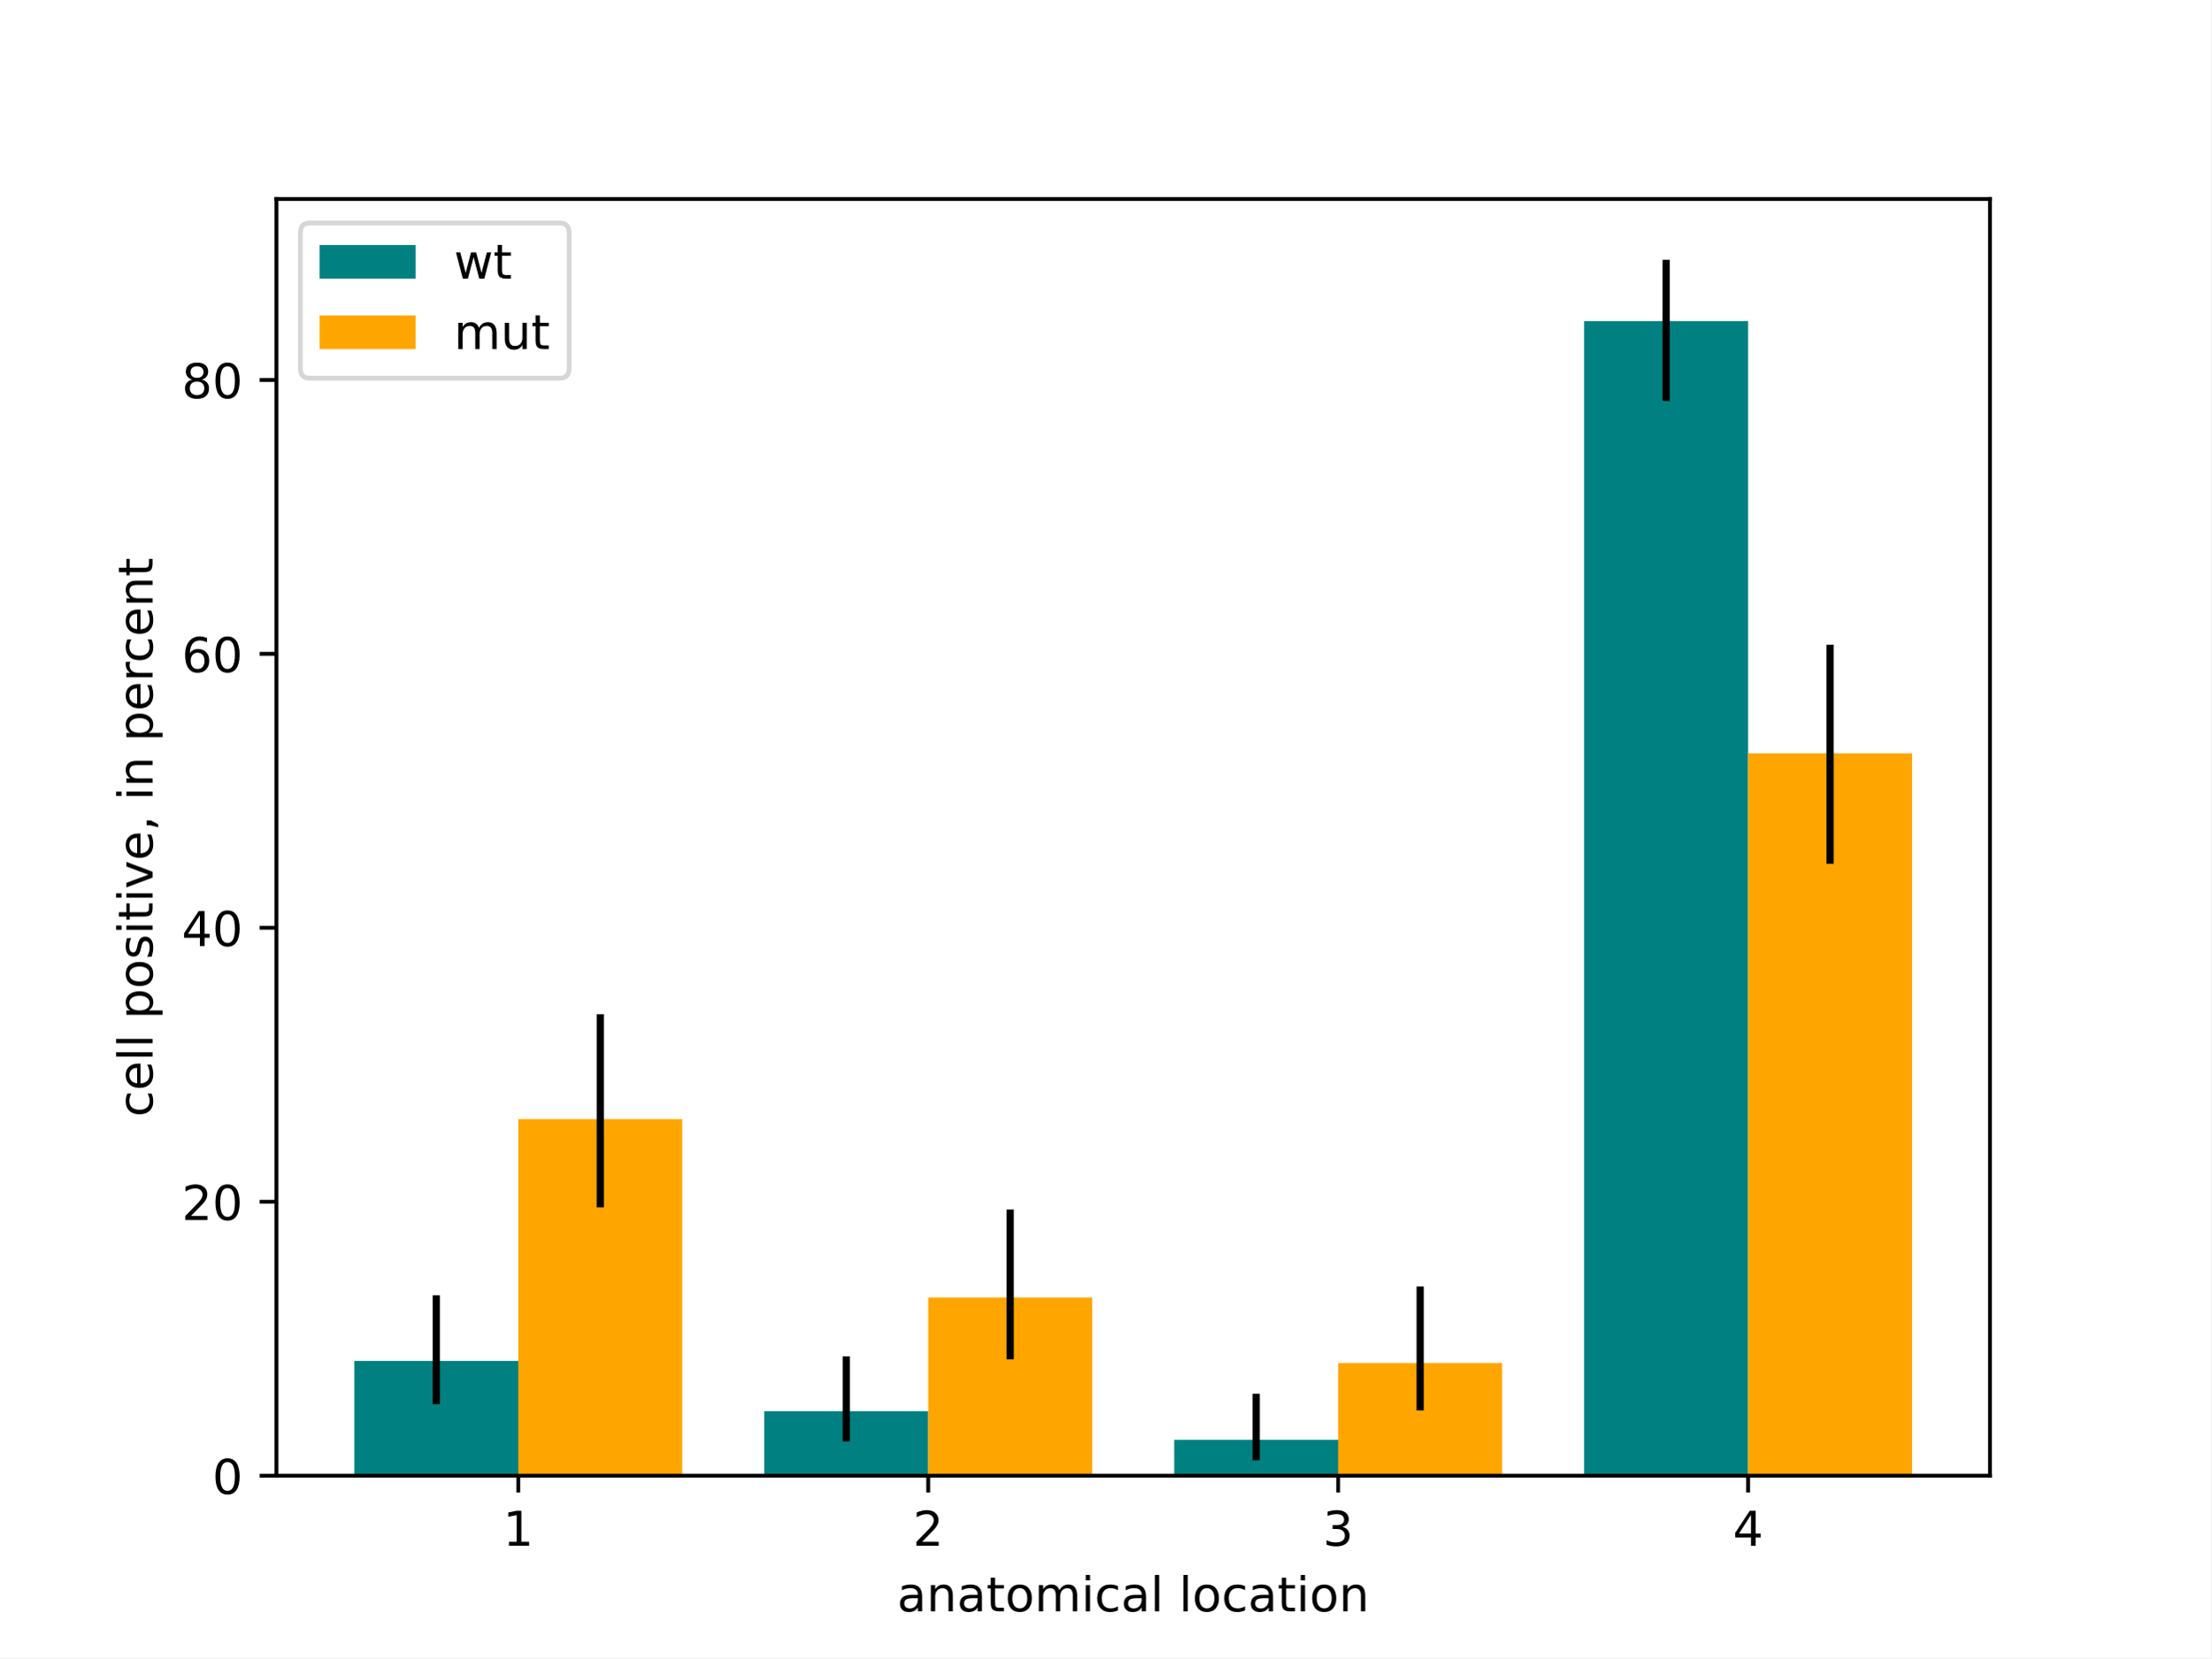
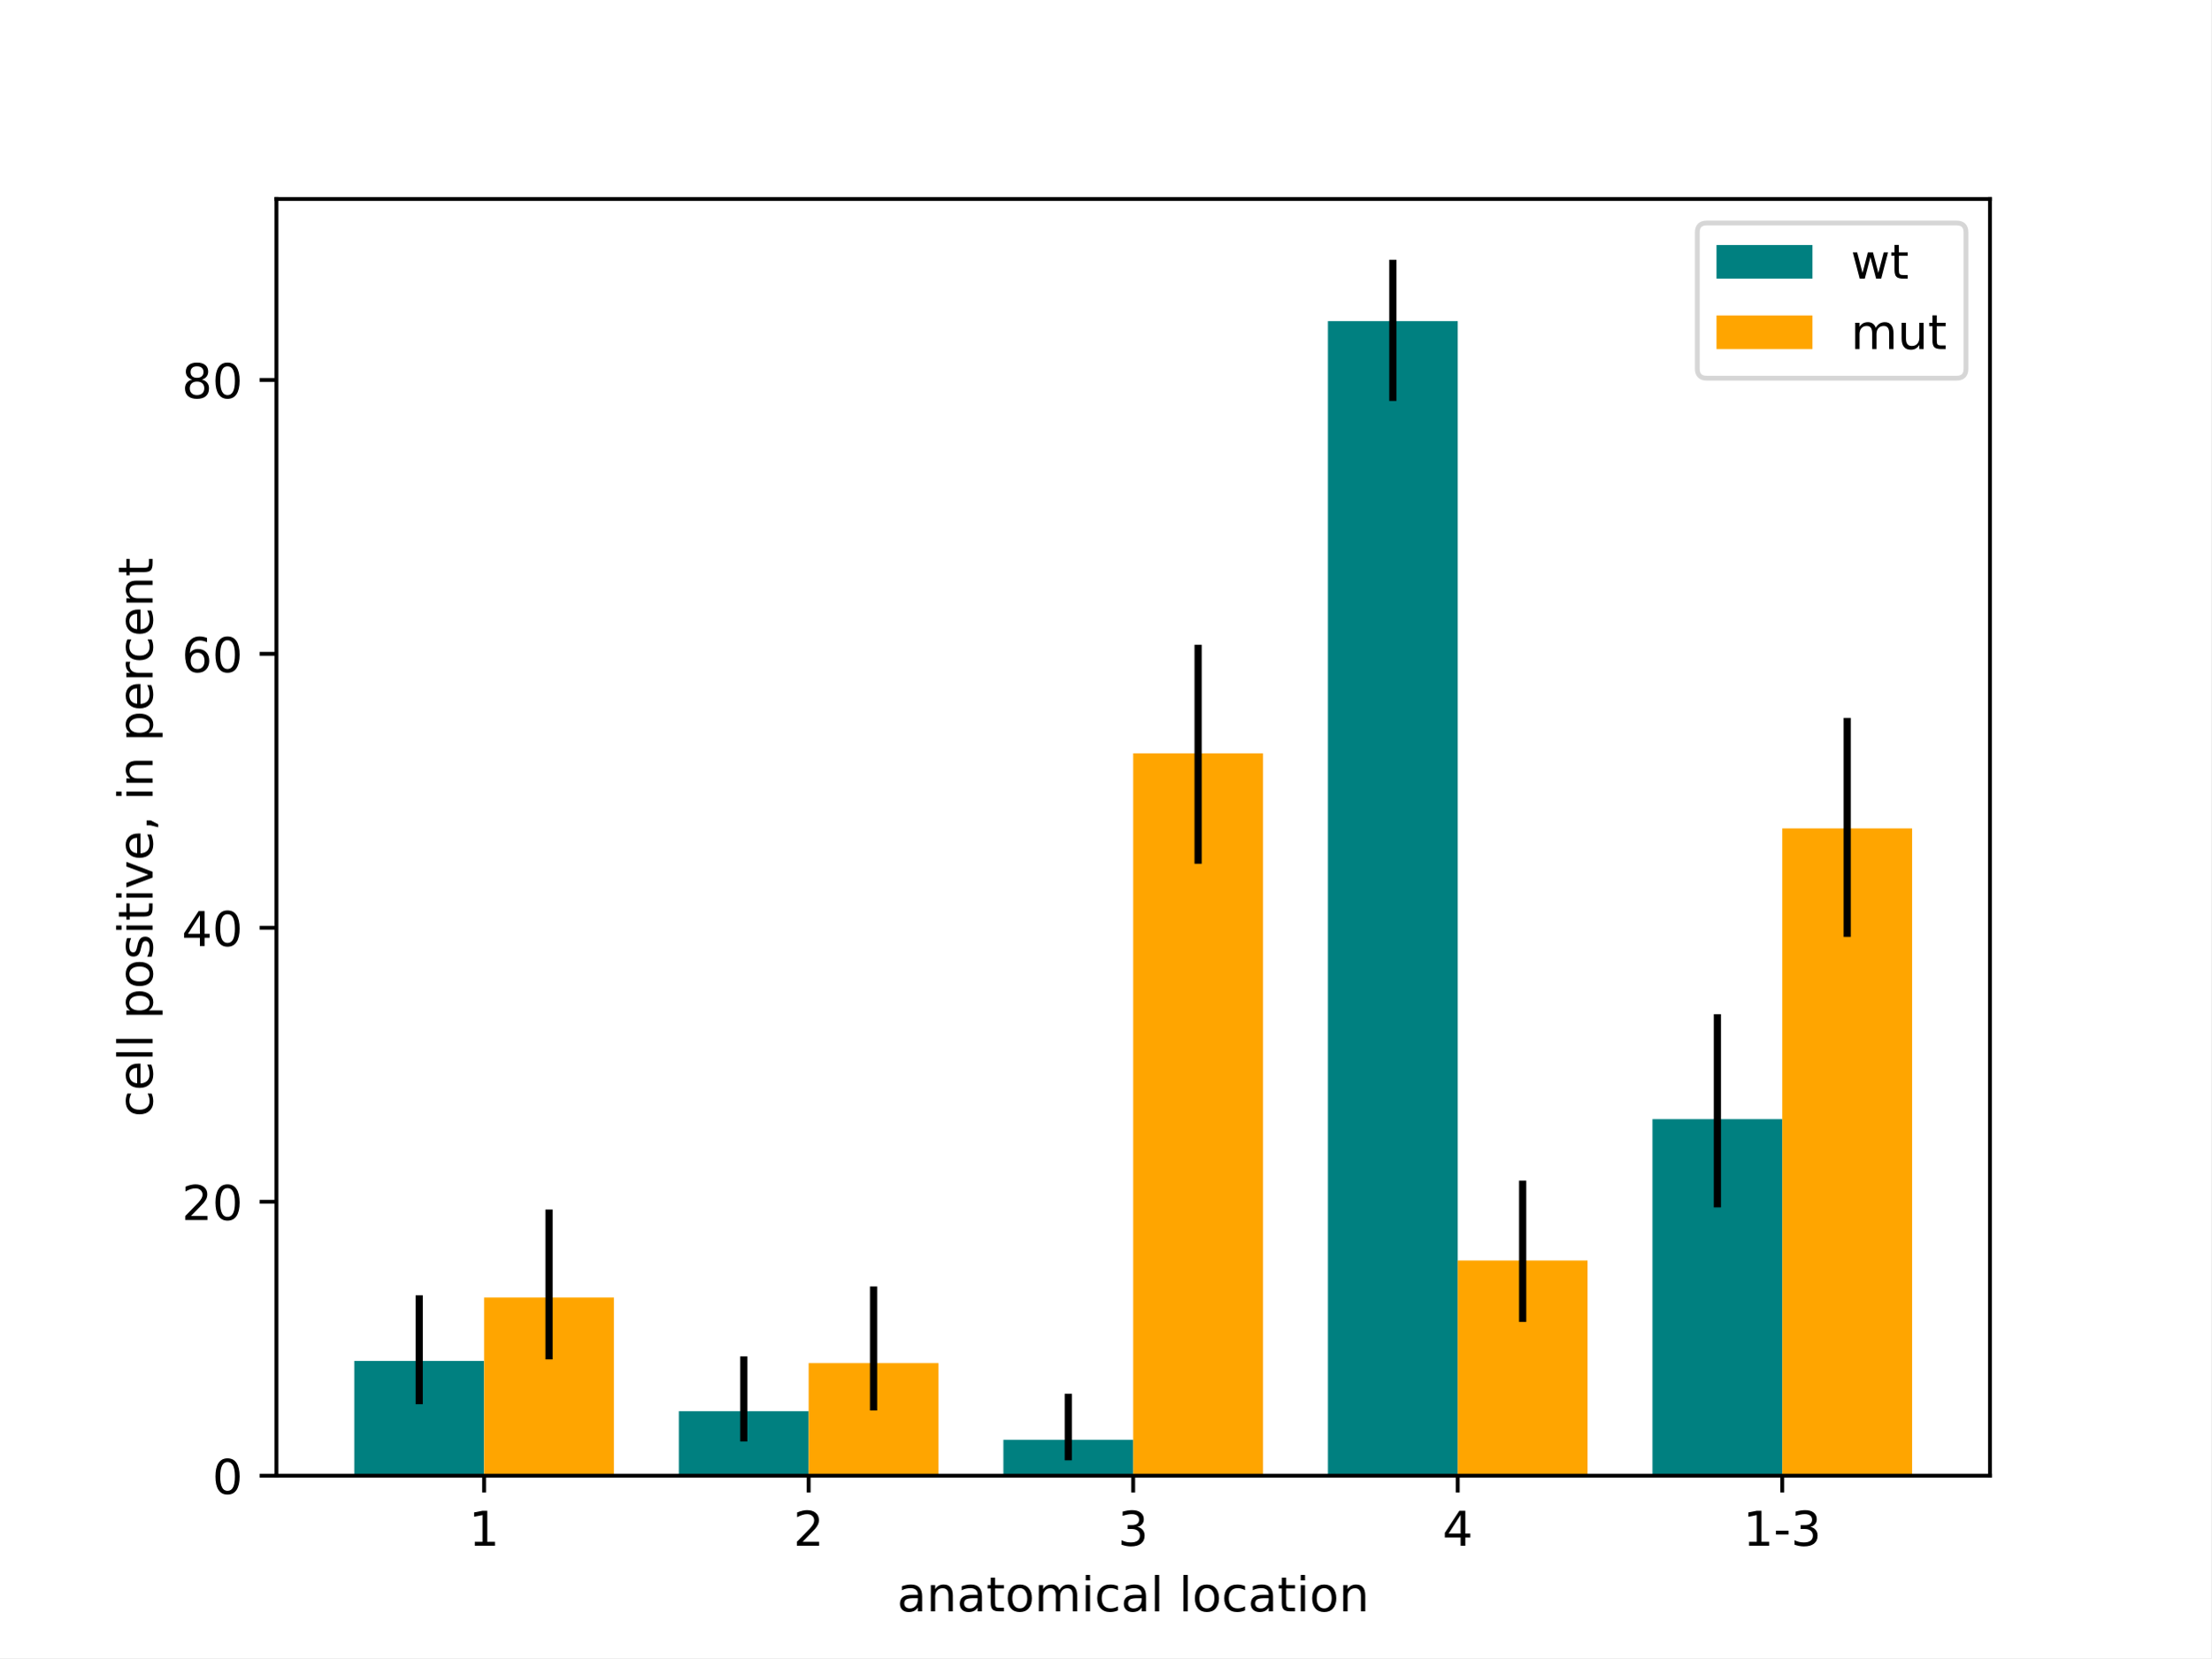
<svg xmlns="http://www.w3.org/2000/svg" xmlns:xlink="http://www.w3.org/1999/xlink" width="460.8pt" height="345.6pt" viewBox="0 0 460.8 345.6" version="1.1">
  <defs>
    <style type="text/css">*{stroke-linejoin: round; stroke-linecap: butt}</style>
  </defs>
  <g id="figure_1">
    <g id="patch_1">
      <path d="M 0 345.6  L 460.8 345.6  L 460.8 0  L 0 0  z " style="fill: #ffffff" />
    </g>
    <g id="axes_1">
      <g id="patch_2">
        <path d="M 57.6 307.584  L 414.72 307.584  L 414.72 41.472  L 57.6 41.472  z " style="fill: #ffffff" />
      </g>
      <g id="patch_3">
-         <path d="M 73.833 307.584  L 108.007 307.584  L 108.007 283.659  L 73.833 283.659  z " clip-path="url(#p4b39241d95)" style="fill: #008080" />
+         <path d="M 73.833 307.584  L 100.887 307.584  L 100.887 283.659  L 73.833 283.659  z " clip-path="url(#p12e2276010)" style="fill: #008080" />
      </g>
      <g id="patch_4">
-         <path d="M 159.268 307.584  L 193.442 307.584  L 193.442 294.137  L 159.268 294.137  z " clip-path="url(#p4b39241d95)" style="fill: #008080" />
+         <path d="M 141.469 307.584  L 168.524 307.584  L 168.524 294.137  L 141.469 294.137  z " clip-path="url(#p12e2276010)" style="fill: #008080" />
      </g>
      <g id="patch_5">
-         <path d="M 244.704 307.584  L 278.878 307.584  L 278.878 300.104  L 244.704 300.104  z " clip-path="url(#p4b39241d95)" style="fill: #008080" />
+         <path d="M 209.105 307.584  L 236.16 307.584  L 236.16 300.104  L 209.105 300.104  z " clip-path="url(#p12e2276010)" style="fill: #008080" />
      </g>
      <g id="patch_6">
-         <path d="M 330.139 307.584  L 364.313 307.584  L 364.313 66.937  L 330.139 66.937  z " clip-path="url(#p4b39241d95)" style="fill: #008080" />
+         <path d="M 276.742 307.584  L 303.796 307.584  L 303.796 66.937  L 276.742 66.937  z " clip-path="url(#p12e2276010)" style="fill: #008080" />
      </g>
      <g id="patch_7">
-         <path d="M 108.007 307.584  L 142.181 307.584  L 142.181 233.269  L 108.007 233.269  z " clip-path="url(#p4b39241d95)" style="fill: #ffa500" />
+         <path d="M 344.378 307.584  L 371.433 307.584  L 371.433 233.269  L 344.378 233.269  z " clip-path="url(#p12e2276010)" style="fill: #008080" />
      </g>
      <g id="patch_8">
-         <path d="M 193.442 307.584  L 227.616 307.584  L 227.616 270.441  L 193.442 270.441  z " clip-path="url(#p4b39241d95)" style="fill: #ffa500" />
+         <path d="M 100.887 307.584  L 127.942 307.584  L 127.942 270.441  L 100.887 270.441  z " clip-path="url(#p12e2276010)" style="fill: #ffa500" />
      </g>
      <g id="patch_9">
-         <path d="M 278.878 307.584  L 313.052 307.584  L 313.052 284.116  L 278.878 284.116  z " clip-path="url(#p4b39241d95)" style="fill: #ffa500" />
+         <path d="M 168.524 307.584  L 195.578 307.584  L 195.578 284.116  L 168.524 284.116  z " clip-path="url(#p12e2276010)" style="fill: #ffa500" />
      </g>
      <g id="patch_10">
-         <path d="M 364.313 307.584  L 398.487 307.584  L 398.487 157.012  L 364.313 157.012  z " clip-path="url(#p4b39241d95)" style="fill: #ffa500" />
+         <path d="M 236.16 307.584  L 263.215 307.584  L 263.215 157.012  L 236.16 157.012  z " clip-path="url(#p12e2276010)" style="fill: #ffa500" />
+       </g>
+       <g id="patch_11">
+         <path d="M 303.796 307.584  L 330.851 307.584  L 330.851 262.732  L 303.796 262.732  z " clip-path="url(#p12e2276010)" style="fill: #ffa500" />
+       </g>
+       <g id="patch_12">
+         <path d="M 371.433 307.584  L 398.487 307.584  L 398.487 172.657  L 371.433 172.657  z " clip-path="url(#p12e2276010)" style="fill: #ffa500" />
      </g>
      <g id="matplotlib.axis_1">
        <g id="xtick_1">
          <g id="line2d_1">
            <defs>
-               <path id="m1e99121035" d="M 0 0  L 0 3.5  " style="stroke: #000000; stroke-width: 0.8" />
-             </defs>
-             <g>
-               <use xlink:href="#m1e99121035" x="108.007" y="307.584" style="stroke: #000000; stroke-width: 0.8" />
+               <path id="m46bd3d4e62" d="M 0 0  L 0 3.5  " style="stroke: #000000; stroke-width: 0.8" />
+             </defs>
+             <g>
+               <use xlink:href="#m46bd3d4e62" x="100.887" y="307.584" style="stroke: #000000; stroke-width: 0.8" />
            </g>
          </g>
          <g id="text_1">
-             <g transform="translate(104.8256 322.1824)scale(0.1 -0.1)">
+             <g transform="translate(97.70602 322.1824)scale(0.1 -0.1)">
              <defs>
                <path id="DejaVuSans-31" d="M 794 531  L 1825 531  L 1825 4091  L 703 3866  L 703 4441  L 1819 4666  L 2450 4666  L 2450 531  L 3481 531  L 3481 0  L 794 0  L 794 531  z " transform="scale(0.015625)" />
              </defs>
              <use xlink:href="#DejaVuSans-31" />
            </g>
          </g>
        </g>
        <g id="xtick_2">
          <g id="line2d_2">
            <g>
-               <use xlink:href="#m1e99121035" x="193.442" y="307.584" style="stroke: #000000; stroke-width: 0.8" />
+               <use xlink:href="#m46bd3d4e62" x="168.524" y="307.584" style="stroke: #000000; stroke-width: 0.8" />
            </g>
          </g>
          <g id="text_2">
-             <g transform="translate(190.261 322.1824)scale(0.1 -0.1)">
+             <g transform="translate(165.3424 322.1824)scale(0.1 -0.1)">
              <defs>
                <path id="DejaVuSans-32" d="M 1228 531  L 3431 531  L 3431 0  L 469 0  L 469 531  Q 828 903 1448 1529  Q 2069 2156 2228 2338  Q 2531 2678 2651 2914  Q 2772 3150 2772 3378  Q 2772 3750 2511 3984  Q 2250 4219 1831 4219  Q 1534 4219 1204 4116  Q 875 4013 500 3803  L 500 4441  Q 881 4594 1212 4672  Q 1544 4750 1819 4750  Q 2544 4750 2975 4387  Q 3406 4025 3406 3419  Q 3406 3131 3298 2873  Q 3191 2616 2906 2266  Q 2828 2175 2409 1742  Q 1991 1309 1228 531  z " transform="scale(0.015625)" />
              </defs>
              <use xlink:href="#DejaVuSans-32" />
            </g>
          </g>
        </g>
        <g id="xtick_3">
          <g id="line2d_3">
            <g>
-               <use xlink:href="#m1e99121035" x="278.878" y="307.584" style="stroke: #000000; stroke-width: 0.8" />
+               <use xlink:href="#m46bd3d4e62" x="236.16" y="307.584" style="stroke: #000000; stroke-width: 0.8" />
            </g>
          </g>
          <g id="text_3">
-             <g transform="translate(275.6965 322.1824)scale(0.1 -0.1)">
+             <g transform="translate(232.9787 322.1824)scale(0.1 -0.1)">
              <defs>
                <path id="DejaVuSans-33" d="M 2597 2516  Q 3050 2419 3304 2112  Q 3559 1806 3559 1356  Q 3559 666 3084 287  Q 2609 -91 1734 -91  Q 1441 -91 1130 -33  Q 819 25 488 141  L 488 750  Q 750 597 1062 519  Q 1375 441 1716 441  Q 2309 441 2620 675  Q 2931 909 2931 1356  Q 2931 1769 2642 2001  Q 2353 2234 1838 2234  L 1294 2234  L 1294 2753  L 1863 2753  Q 2328 2753 2575 2939  Q 2822 3125 2822 3475  Q 2822 3834 2567 4026  Q 2313 4219 1838 4219  Q 1578 4219 1281 4162  Q 984 4106 628 3988  L 628 4550  Q 988 4650 1302 4700  Q 1616 4750 1894 4750  Q 2613 4750 3031 4423  Q 3450 4097 3450 3541  Q 3450 3153 3228 2886  Q 3006 2619 2597 2516  z " transform="scale(0.015625)" />
              </defs>
              <use xlink:href="#DejaVuSans-33" />
            </g>
          </g>
        </g>
        <g id="xtick_4">
          <g id="line2d_4">
            <g>
-               <use xlink:href="#m1e99121035" x="364.313" y="307.584" style="stroke: #000000; stroke-width: 0.8" />
+               <use xlink:href="#m46bd3d4e62" x="303.796" y="307.584" style="stroke: #000000; stroke-width: 0.8" />
            </g>
          </g>
          <g id="text_4">
-             <g transform="translate(361.1319 322.1824)scale(0.1 -0.1)">
+             <g transform="translate(300.6151 322.1824)scale(0.1 -0.1)">
              <defs>
                <path id="DejaVuSans-34" d="M 2419 4116  L 825 1625  L 2419 1625  L 2419 4116  z M 2253 4666  L 3047 4666  L 3047 1625  L 3713 1625  L 3713 1100  L 3047 1100  L 3047 0  L 2419 0  L 2419 1100  L 313 1100  L 313 1709  L 2253 4666  z " transform="scale(0.015625)" />
              </defs>
              <use xlink:href="#DejaVuSans-34" />
            </g>
          </g>
        </g>
-         <g id="text_5">
+         <g id="xtick_5">
+           <g id="line2d_5">
+             <g>
+               <use xlink:href="#m46bd3d4e62" x="371.433" y="307.584" style="stroke: #000000; stroke-width: 0.8" />
+             </g>
+           </g>
+           <g id="text_5">
+             <g transform="translate(363.2663 322.1824)scale(0.1 -0.1)">
+               <defs>
+                 <path id="DejaVuSans-2d" d="M 313 2009  L 1997 2009  L 1997 1497  L 313 1497  L 313 2009  z " transform="scale(0.015625)" />
+               </defs>
+               <use xlink:href="#DejaVuSans-31" />
+               <use xlink:href="#DejaVuSans-2d" x="63.623" />
+               <use xlink:href="#DejaVuSans-33" x="99.707" />
+             </g>
+           </g>
+         </g>
+         <g id="text_6">
          <g transform="translate(186.9538 335.8606)scale(0.1 -0.1)">
            <defs>
              <path id="DejaVuSans-61" d="M 2194 1759  Q 1497 1759 1228 1600  Q 959 1441 959 1056  Q 959 750 1161 570  Q 1363 391 1709 391  Q 2188 391 2477 730  Q 2766 1069 2766 1631  L 2766 1759  L 2194 1759  z M 3341 1997  L 3341 0  L 2766 0  L 2766 531  Q 2569 213 2275 61  Q 1981 -91 1556 -91  Q 1019 -91 701 211  Q 384 513 384 1019  Q 384 1609 779 1909  Q 1175 2209 1959 2209  L 2766 2209  L 2766 2266  Q 2766 2663 2505 2880  Q 2244 3097 1772 3097  Q 1472 3097 1187 3025  Q 903 2953 641 2809  L 641 3341  Q 956 3463 1253 3523  Q 1550 3584 1831 3584  Q 2591 3584 2966 3190  Q 3341 2797 3341 1997  z " transform="scale(0.015625)" />
              <path id="DejaVuSans-6e" d="M 3513 2113  L 3513 0  L 2938 0  L 2938 2094  Q 2938 2591 2744 2837  Q 2550 3084 2163 3084  Q 1697 3084 1428 2787  Q 1159 2491 1159 1978  L 1159 0  L 581 0  L 581 3500  L 1159 3500  L 1159 2956  Q 1366 3272 1645 3428  Q 1925 3584 2291 3584  Q 2894 3584 3203 3211  Q 3513 2838 3513 2113  z " transform="scale(0.015625)" />
              <path id="DejaVuSans-74" d="M 1172 4494  L 1172 3500  L 2356 3500  L 2356 3053  L 1172 3053  L 1172 1153  Q 1172 725 1289 603  Q 1406 481 1766 481  L 2356 481  L 2356 0  L 1766 0  Q 1100 0 847 248  Q 594 497 594 1153  L 594 3053  L 172 3053  L 172 3500  L 594 3500  L 594 4494  L 1172 4494  z " transform="scale(0.015625)" />
              <path id="DejaVuSans-6f" d="M 1959 3097  Q 1497 3097 1228 2736  Q 959 2375 959 1747  Q 959 1119 1226 758  Q 1494 397 1959 397  Q 2419 397 2687 759  Q 2956 1122 2956 1747  Q 2956 2369 2687 2733  Q 2419 3097 1959 3097  z M 1959 3584  Q 2709 3584 3137 3096  Q 3566 2609 3566 1747  Q 3566 888 3137 398  Q 2709 -91 1959 -91  Q 1206 -91 779 398  Q 353 888 353 1747  Q 353 2609 779 3096  Q 1206 3584 1959 3584  z " transform="scale(0.015625)" />
              <path id="DejaVuSans-6d" d="M 3328 2828  Q 3544 3216 3844 3400  Q 4144 3584 4550 3584  Q 5097 3584 5394 3201  Q 5691 2819 5691 2113  L 5691 0  L 5113 0  L 5113 2094  Q 5113 2597 4934 2840  Q 4756 3084 4391 3084  Q 3944 3084 3684 2787  Q 3425 2491 3425 1978  L 3425 0  L 2847 0  L 2847 2094  Q 2847 2600 2669 2842  Q 2491 3084 2119 3084  Q 1678 3084 1418 2786  Q 1159 2488 1159 1978  L 1159 0  L 581 0  L 581 3500  L 1159 3500  L 1159 2956  Q 1356 3278 1631 3431  Q 1906 3584 2284 3584  Q 2666 3584 2933 3390  Q 3200 3197 3328 2828  z " transform="scale(0.015625)" />
              <path id="DejaVuSans-69" d="M 603 3500  L 1178 3500  L 1178 0  L 603 0  L 603 3500  z M 603 4863  L 1178 4863  L 1178 4134  L 603 4134  L 603 4863  z " transform="scale(0.015625)" />
              <path id="DejaVuSans-63" d="M 3122 3366  L 3122 2828  Q 2878 2963 2633 3030  Q 2388 3097 2138 3097  Q 1578 3097 1268 2742  Q 959 2388 959 1747  Q 959 1106 1268 751  Q 1578 397 2138 397  Q 2388 397 2633 464  Q 2878 531 3122 666  L 3122 134  Q 2881 22 2623 -34  Q 2366 -91 2075 -91  Q 1284 -91 818 406  Q 353 903 353 1747  Q 353 2603 823 3093  Q 1294 3584 2113 3584  Q 2378 3584 2631 3529  Q 2884 3475 3122 3366  z " transform="scale(0.015625)" />
              <path id="DejaVuSans-6c" d="M 603 4863  L 1178 4863  L 1178 0  L 603 0  L 603 4863  z " transform="scale(0.015625)" />
              <path id="DejaVuSans-20" transform="scale(0.015625)" />
            </defs>
            <use xlink:href="#DejaVuSans-61" />
            <use xlink:href="#DejaVuSans-6e" x="61.279" />
            <use xlink:href="#DejaVuSans-61" x="124.658" />
            <use xlink:href="#DejaVuSans-74" x="185.938" />
            <use xlink:href="#DejaVuSans-6f" x="225.146" />
            <use xlink:href="#DejaVuSans-6d" x="286.328" />
            <use xlink:href="#DejaVuSans-69" x="383.74" />
            <use xlink:href="#DejaVuSans-63" x="411.523" />
            <use xlink:href="#DejaVuSans-61" x="466.504" />
            <use xlink:href="#DejaVuSans-6c" x="527.783" />
            <use xlink:href="#DejaVuSans-20" x="555.566" />
            <use xlink:href="#DejaVuSans-6c" x="587.354" />
            <use xlink:href="#DejaVuSans-6f" x="615.137" />
            <use xlink:href="#DejaVuSans-63" x="676.318" />
            <use xlink:href="#DejaVuSans-61" x="731.299" />
            <use xlink:href="#DejaVuSans-74" x="792.578" />
            <use xlink:href="#DejaVuSans-69" x="831.787" />
            <use xlink:href="#DejaVuSans-6f" x="859.57" />
            <use xlink:href="#DejaVuSans-6e" x="920.752" />
          </g>
        </g>
      </g>
      <g id="matplotlib.axis_2">
        <g id="ytick_1">
-           <g id="line2d_5">
-             <defs>
-               <path id="m56f77bfee0" d="M 0 0  L -3.5 0  " style="stroke: #000000; stroke-width: 0.8" />
-             </defs>
-             <g>
-               <use xlink:href="#m56f77bfee0" x="57.6" y="307.584" style="stroke: #000000; stroke-width: 0.8" />
-             </g>
-           </g>
-           <g id="text_6">
+           <g id="line2d_6">
+             <defs>
+               <path id="m24225a2c26" d="M 0 0  L -3.5 0  " style="stroke: #000000; stroke-width: 0.8" />
+             </defs>
+             <g>
+               <use xlink:href="#m24225a2c26" x="57.6" y="307.584" style="stroke: #000000; stroke-width: 0.8" />
+             </g>
+           </g>
+           <g id="text_7">
            <g transform="translate(44.2375 311.3832)scale(0.1 -0.1)">
              <defs>
                <path id="DejaVuSans-30" d="M 2034 4250  Q 1547 4250 1301 3770  Q 1056 3291 1056 2328  Q 1056 1369 1301 889  Q 1547 409 2034 409  Q 2525 409 2770 889  Q 3016 1369 3016 2328  Q 3016 3291 2770 3770  Q 2525 4250 2034 4250  z M 2034 4750  Q 2819 4750 3233 4129  Q 3647 3509 3647 2328  Q 3647 1150 3233 529  Q 2819 -91 2034 -91  Q 1250 -91 836 529  Q 422 1150 422 2328  Q 422 3509 836 4129  Q 1250 4750 2034 4750  z " transform="scale(0.015625)" />
              </defs>
              <use xlink:href="#DejaVuSans-30" />
            </g>
          </g>
        </g>
        <g id="ytick_2">
-           <g id="line2d_6">
-             <g>
-               <use xlink:href="#m56f77bfee0" x="57.6" y="250.484" style="stroke: #000000; stroke-width: 0.8" />
-             </g>
-           </g>
-           <g id="text_7">
+           <g id="line2d_7">
+             <g>
+               <use xlink:href="#m24225a2c26" x="57.6" y="250.484" style="stroke: #000000; stroke-width: 0.8" />
+             </g>
+           </g>
+           <g id="text_8">
            <g transform="translate(37.875 254.2834)scale(0.1 -0.1)">
              <use xlink:href="#DejaVuSans-32" />
              <use xlink:href="#DejaVuSans-30" x="63.623" />
            </g>
          </g>
        </g>
        <g id="ytick_3">
-           <g id="line2d_7">
-             <g>
-               <use xlink:href="#m56f77bfee0" x="57.6" y="193.384" style="stroke: #000000; stroke-width: 0.8" />
-             </g>
-           </g>
-           <g id="text_8">
+           <g id="line2d_8">
+             <g>
+               <use xlink:href="#m24225a2c26" x="57.6" y="193.384" style="stroke: #000000; stroke-width: 0.8" />
+             </g>
+           </g>
+           <g id="text_9">
            <g transform="translate(37.875 197.1835)scale(0.1 -0.1)">
              <use xlink:href="#DejaVuSans-34" />
              <use xlink:href="#DejaVuSans-30" x="63.623" />
            </g>
          </g>
        </g>
        <g id="ytick_4">
-           <g id="line2d_8">
-             <g>
-               <use xlink:href="#m56f77bfee0" x="57.6" y="136.284" style="stroke: #000000; stroke-width: 0.8" />
-             </g>
-           </g>
-           <g id="text_9">
+           <g id="line2d_9">
+             <g>
+               <use xlink:href="#m24225a2c26" x="57.6" y="136.284" style="stroke: #000000; stroke-width: 0.8" />
+             </g>
+           </g>
+           <g id="text_10">
            <g transform="translate(37.875 140.0836)scale(0.1 -0.1)">
              <defs>
                <path id="DejaVuSans-36" d="M 2113 2584  Q 1688 2584 1439 2293  Q 1191 2003 1191 1497  Q 1191 994 1439 701  Q 1688 409 2113 409  Q 2538 409 2786 701  Q 3034 994 3034 1497  Q 3034 2003 2786 2293  Q 2538 2584 2113 2584  z M 3366 4563  L 3366 3988  Q 3128 4100 2886 4159  Q 2644 4219 2406 4219  Q 1781 4219 1451 3797  Q 1122 3375 1075 2522  Q 1259 2794 1537 2939  Q 1816 3084 2150 3084  Q 2853 3084 3261 2657  Q 3669 2231 3669 1497  Q 3669 778 3244 343  Q 2819 -91 2113 -91  Q 1303 -91 875 529  Q 447 1150 447 2328  Q 447 3434 972 4092  Q 1497 4750 2381 4750  Q 2619 4750 2861 4703  Q 3103 4656 3366 4563  z " transform="scale(0.015625)" />
              </defs>
              <use xlink:href="#DejaVuSans-36" />
              <use xlink:href="#DejaVuSans-30" x="63.623" />
            </g>
          </g>
        </g>
        <g id="ytick_5">
-           <g id="line2d_9">
-             <g>
-               <use xlink:href="#m56f77bfee0" x="57.6" y="79.185" style="stroke: #000000; stroke-width: 0.8" />
-             </g>
-           </g>
-           <g id="text_10">
+           <g id="line2d_10">
+             <g>
+               <use xlink:href="#m24225a2c26" x="57.6" y="79.185" style="stroke: #000000; stroke-width: 0.8" />
+             </g>
+           </g>
+           <g id="text_11">
            <g transform="translate(37.875 82.98379)scale(0.1 -0.1)">
              <defs>
                <path id="DejaVuSans-38" d="M 2034 2216  Q 1584 2216 1326 1975  Q 1069 1734 1069 1313  Q 1069 891 1326 650  Q 1584 409 2034 409  Q 2484 409 2743 651  Q 3003 894 3003 1313  Q 3003 1734 2745 1975  Q 2488 2216 2034 2216  z M 1403 2484  Q 997 2584 770 2862  Q 544 3141 544 3541  Q 544 4100 942 4425  Q 1341 4750 2034 4750  Q 2731 4750 3128 4425  Q 3525 4100 3525 3541  Q 3525 3141 3298 2862  Q 3072 2584 2669 2484  Q 3125 2378 3379 2068  Q 3634 1759 3634 1313  Q 3634 634 3220 271  Q 2806 -91 2034 -91  Q 1263 -91 848 271  Q 434 634 434 1313  Q 434 1759 690 2068  Q 947 2378 1403 2484  z M 1172 3481  Q 1172 3119 1398 2916  Q 1625 2713 2034 2713  Q 2441 2713 2670 2916  Q 2900 3119 2900 3481  Q 2900 3844 2670 4047  Q 2441 4250 2034 4250  Q 1625 4250 1398 4047  Q 1172 3844 1172 3481  z " transform="scale(0.015625)" />
              </defs>
              <use xlink:href="#DejaVuSans-38" />
              <use xlink:href="#DejaVuSans-30" x="63.623" />
            </g>
          </g>
        </g>
-         <g id="text_11">
+         <g id="text_12">
          <g transform="translate(31.79531 232.8069)rotate(-90)scale(0.1 -0.1)">
            <defs>
              <path id="DejaVuSans-65" d="M 3597 1894  L 3597 1613  L 953 1613  Q 991 1019 1311 708  Q 1631 397 2203 397  Q 2534 397 2845 478  Q 3156 559 3463 722  L 3463 178  Q 3153 47 2828 -22  Q 2503 -91 2169 -91  Q 1331 -91 842 396  Q 353 884 353 1716  Q 353 2575 817 3079  Q 1281 3584 2069 3584  Q 2775 3584 3186 3129  Q 3597 2675 3597 1894  z M 3022 2063  Q 3016 2534 2758 2815  Q 2500 3097 2075 3097  Q 1594 3097 1305 2825  Q 1016 2553 972 2059  L 3022 2063  z " transform="scale(0.015625)" />
              <path id="DejaVuSans-70" d="M 1159 525  L 1159 -1331  L 581 -1331  L 581 3500  L 1159 3500  L 1159 2969  Q 1341 3281 1617 3432  Q 1894 3584 2278 3584  Q 2916 3584 3314 3078  Q 3713 2572 3713 1747  Q 3713 922 3314 415  Q 2916 -91 2278 -91  Q 1894 -91 1617 61  Q 1341 213 1159 525  z M 3116 1747  Q 3116 2381 2855 2742  Q 2594 3103 2138 3103  Q 1681 3103 1420 2742  Q 1159 2381 1159 1747  Q 1159 1113 1420 752  Q 1681 391 2138 391  Q 2594 391 2855 752  Q 3116 1113 3116 1747  z " transform="scale(0.015625)" />
              <path id="DejaVuSans-73" d="M 2834 3397  L 2834 2853  Q 2591 2978 2328 3040  Q 2066 3103 1784 3103  Q 1356 3103 1142 2972  Q 928 2841 928 2578  Q 928 2378 1081 2264  Q 1234 2150 1697 2047  L 1894 2003  Q 2506 1872 2764 1633  Q 3022 1394 3022 966  Q 3022 478 2636 193  Q 2250 -91 1575 -91  Q 1294 -91 989 -36  Q 684 19 347 128  L 347 722  Q 666 556 975 473  Q 1284 391 1588 391  Q 1994 391 2212 530  Q 2431 669 2431 922  Q 2431 1156 2273 1281  Q 2116 1406 1581 1522  L 1381 1569  Q 847 1681 609 1914  Q 372 2147 372 2553  Q 372 3047 722 3315  Q 1072 3584 1716 3584  Q 2034 3584 2315 3537  Q 2597 3491 2834 3397  z " transform="scale(0.015625)" />
              <path id="DejaVuSans-76" d="M 191 3500  L 800 3500  L 1894 563  L 2988 3500  L 3597 3500  L 2284 0  L 1503 0  L 191 3500  z " transform="scale(0.015625)" />
              <path id="DejaVuSans-2c" d="M 750 794  L 1409 794  L 1409 256  L 897 -744  L 494 -744  L 750 256  L 750 794  z " transform="scale(0.015625)" />
              <path id="DejaVuSans-72" d="M 2631 2963  Q 2534 3019 2420 3045  Q 2306 3072 2169 3072  Q 1681 3072 1420 2755  Q 1159 2438 1159 1844  L 1159 0  L 581 0  L 581 3500  L 1159 3500  L 1159 2956  Q 1341 3275 1631 3429  Q 1922 3584 2338 3584  Q 2397 3584 2469 3576  Q 2541 3569 2628 3553  L 2631 2963  z " transform="scale(0.015625)" />
            </defs>
            <use xlink:href="#DejaVuSans-63" />
            <use xlink:href="#DejaVuSans-65" x="54.98" />
            <use xlink:href="#DejaVuSans-6c" x="116.504" />
            <use xlink:href="#DejaVuSans-6c" x="144.287" />
            <use xlink:href="#DejaVuSans-20" x="172.07" />
            <use xlink:href="#DejaVuSans-70" x="203.857" />
            <use xlink:href="#DejaVuSans-6f" x="267.334" />
            <use xlink:href="#DejaVuSans-73" x="328.516" />
            <use xlink:href="#DejaVuSans-69" x="380.615" />
            <use xlink:href="#DejaVuSans-74" x="408.398" />
            <use xlink:href="#DejaVuSans-69" x="447.607" />
            <use xlink:href="#DejaVuSans-76" x="475.391" />
            <use xlink:href="#DejaVuSans-65" x="534.57" />
            <use xlink:href="#DejaVuSans-2c" x="596.094" />
            <use xlink:href="#DejaVuSans-20" x="627.881" />
            <use xlink:href="#DejaVuSans-69" x="659.668" />
            <use xlink:href="#DejaVuSans-6e" x="687.451" />
            <use xlink:href="#DejaVuSans-20" x="750.83" />
            <use xlink:href="#DejaVuSans-70" x="782.617" />
            <use xlink:href="#DejaVuSans-65" x="846.094" />
            <use xlink:href="#DejaVuSans-72" x="907.617" />
            <use xlink:href="#DejaVuSans-63" x="946.48" />
            <use xlink:href="#DejaVuSans-65" x="1001.461" />
            <use xlink:href="#DejaVuSans-6e" x="1062.984" />
            <use xlink:href="#DejaVuSans-74" x="1126.363" />
          </g>
        </g>
      </g>
      <g id="LineCollection_1">
-         <path d="M 90.92 292.676  L 90.92 269.975  " clip-path="url(#p4b39241d95)" style="fill: none; stroke: #000000; stroke-width: 1.5" />
-         <path d="M 176.355 300.451  L 176.355 282.713  " clip-path="url(#p4b39241d95)" style="fill: none; stroke: #000000; stroke-width: 1.5" />
-         <path d="M 261.791 304.377  L 261.791 290.509  " clip-path="url(#p4b39241d95)" style="fill: none; stroke: #000000; stroke-width: 1.5" />
-         <path d="M 347.226 83.572  L 347.226 54.144  " clip-path="url(#p4b39241d95)" style="fill: none; stroke: #000000; stroke-width: 1.5" />
+         <path d="M 87.36 292.676  L 87.36 269.975  " clip-path="url(#p12e2276010)" style="fill: none; stroke: #000000; stroke-width: 1.5" />
+         <path d="M 154.996 300.451  L 154.996 282.713  " clip-path="url(#p12e2276010)" style="fill: none; stroke: #000000; stroke-width: 1.5" />
+         <path d="M 222.633 304.377  L 222.633 290.509  " clip-path="url(#p12e2276010)" style="fill: none; stroke: #000000; stroke-width: 1.5" />
+         <path d="M 290.269 83.572  L 290.269 54.144  " clip-path="url(#p12e2276010)" style="fill: none; stroke: #000000; stroke-width: 1.5" />
+         <path d="M 357.905 251.656  L 357.905 211.387  " clip-path="url(#p12e2276010)" style="fill: none; stroke: #000000; stroke-width: 1.5" />
      </g>
      <g id="LineCollection_2">
-         <path d="M 125.094 251.656  L 125.094 211.387  " clip-path="url(#p4b39241d95)" style="fill: none; stroke: #000000; stroke-width: 1.5" />
-         <path d="M 210.529 283.339  L 210.529 252.106  " clip-path="url(#p4b39241d95)" style="fill: none; stroke: #000000; stroke-width: 1.5" />
-         <path d="M 295.965 293.983  L 295.965 268.138  " clip-path="url(#p4b39241d95)" style="fill: none; stroke: #000000; stroke-width: 1.5" />
-         <path d="M 381.4 180.036  L 381.4 134.39  " clip-path="url(#p4b39241d95)" style="fill: none; stroke: #000000; stroke-width: 1.5" />
-       </g>
-       <g id="patch_11">
+         <path d="M 114.415 283.339  L 114.415 252.106  " clip-path="url(#p12e2276010)" style="fill: none; stroke: #000000; stroke-width: 1.5" />
+         <path d="M 182.051 293.983  L 182.051 268.138  " clip-path="url(#p12e2276010)" style="fill: none; stroke: #000000; stroke-width: 1.5" />
+         <path d="M 249.687 180.036  L 249.687 134.39  " clip-path="url(#p12e2276010)" style="fill: none; stroke: #000000; stroke-width: 1.5" />
+         <path d="M 317.324 275.525  L 317.324 246.097  " clip-path="url(#p12e2276010)" style="fill: none; stroke: #000000; stroke-width: 1.5" />
+         <path d="M 384.96 195.279  L 384.96 149.633  " clip-path="url(#p12e2276010)" style="fill: none; stroke: #000000; stroke-width: 1.5" />
+       </g>
+       <g id="patch_13">
        <path d="M 57.6 307.584  L 57.6 41.472  " style="fill: none; stroke: #000000; stroke-width: 0.8; stroke-linejoin: miter; stroke-linecap: square" />
      </g>
-       <g id="patch_12">
+       <g id="patch_14">
        <path d="M 414.72 307.584  L 414.72 41.472  " style="fill: none; stroke: #000000; stroke-width: 0.8; stroke-linejoin: miter; stroke-linecap: square" />
      </g>
-       <g id="patch_13">
+       <g id="patch_15">
        <path d="M 57.6 307.584  L 414.72 307.584  " style="fill: none; stroke: #000000; stroke-width: 0.8; stroke-linejoin: miter; stroke-linecap: square" />
      </g>
-       <g id="patch_14">
+       <g id="patch_16">
        <path d="M 57.6 41.472  L 414.72 41.472  " style="fill: none; stroke: #000000; stroke-width: 0.8; stroke-linejoin: miter; stroke-linecap: square" />
      </g>
      <g id="legend_1">
-         <g id="patch_15">
-           <path d="M 64.6 78.828  L 116.598 78.828  Q 118.598 78.828 118.598 76.828  L 118.598 48.472  Q 118.598 46.472 116.598 46.472  L 64.6 46.472  Q 62.6 46.472 62.6 48.472  L 62.6 76.828  Q 62.6 78.828 64.6 78.828  z " style="fill: #ffffff; opacity: 0.8; stroke: #cccccc; stroke-linejoin: miter" />
-         </g>
-         <g id="patch_16">
-           <path d="M 66.6 58.07  L 86.6 58.07  L 86.6 51.07  L 66.6 51.07  z " style="fill: #008080" />
-         </g>
-         <g id="text_12">
-           <g transform="translate(94.6 58.07044)scale(0.1 -0.1)">
+         <g id="patch_17">
+           <path d="M 355.722 78.828  L 407.72 78.828  Q 409.72 78.828 409.72 76.828  L 409.72 48.472  Q 409.72 46.472 407.72 46.472  L 355.722 46.472  Q 353.722 46.472 353.722 48.472  L 353.722 76.828  Q 353.722 78.828 355.722 78.828  z " style="fill: #ffffff; opacity: 0.8; stroke: #cccccc; stroke-linejoin: miter" />
+         </g>
+         <g id="patch_18">
+           <path d="M 357.722 58.07  L 377.722 58.07  L 377.722 51.07  L 357.722 51.07  z " style="fill: #008080" />
+         </g>
+         <g id="text_13">
+           <g transform="translate(385.7216 58.07044)scale(0.1 -0.1)">
            <defs>
              <path id="DejaVuSans-77" d="M 269 3500  L 844 3500  L 1563 769  L 2278 3500  L 2956 3500  L 3675 769  L 4391 3500  L 4966 3500  L 4050 0  L 3372 0  L 2619 2869  L 1863 0  L 1184 0  L 269 3500  z " transform="scale(0.015625)" />
            </defs>
            <use xlink:href="#DejaVuSans-77" />
            <use xlink:href="#DejaVuSans-74" x="81.787" />
          </g>
        </g>
-         <g id="patch_17">
-           <path d="M 66.6 72.749  L 86.6 72.749  L 86.6 65.749  L 66.6 65.749  z " style="fill: #ffa500" />
-         </g>
-         <g id="text_13">
-           <g transform="translate(94.6 72.74856)scale(0.1 -0.1)">
+         <g id="patch_19">
+           <path d="M 357.722 72.749  L 377.722 72.749  L 377.722 65.749  L 357.722 65.749  z " style="fill: #ffa500" />
+         </g>
+         <g id="text_14">
+           <g transform="translate(385.7216 72.74856)scale(0.1 -0.1)">
            <defs>
              <path id="DejaVuSans-75" d="M 544 1381  L 544 3500  L 1119 3500  L 1119 1403  Q 1119 906 1312 657  Q 1506 409 1894 409  Q 2359 409 2629 706  Q 2900 1003 2900 1516  L 2900 3500  L 3475 3500  L 3475 0  L 2900 0  L 2900 538  Q 2691 219 2414 64  Q 2138 -91 1772 -91  Q 1169 -91 856 284  Q 544 659 544 1381  z M 1991 3584  L 1991 3584  z " transform="scale(0.015625)" />
            </defs>
            <use xlink:href="#DejaVuSans-6d" />
            <use xlink:href="#DejaVuSans-75" x="97.412" />
            <use xlink:href="#DejaVuSans-74" x="160.791" />
          </g>
        </g>
      </g>
    </g>
  </g>
  <defs>
-     <clipPath id="p4b39241d95">
+     <clipPath id="p12e2276010">
      <rect x="57.6" y="41.472" width="357.12" height="266.112" />
    </clipPath>
  </defs>
</svg>
